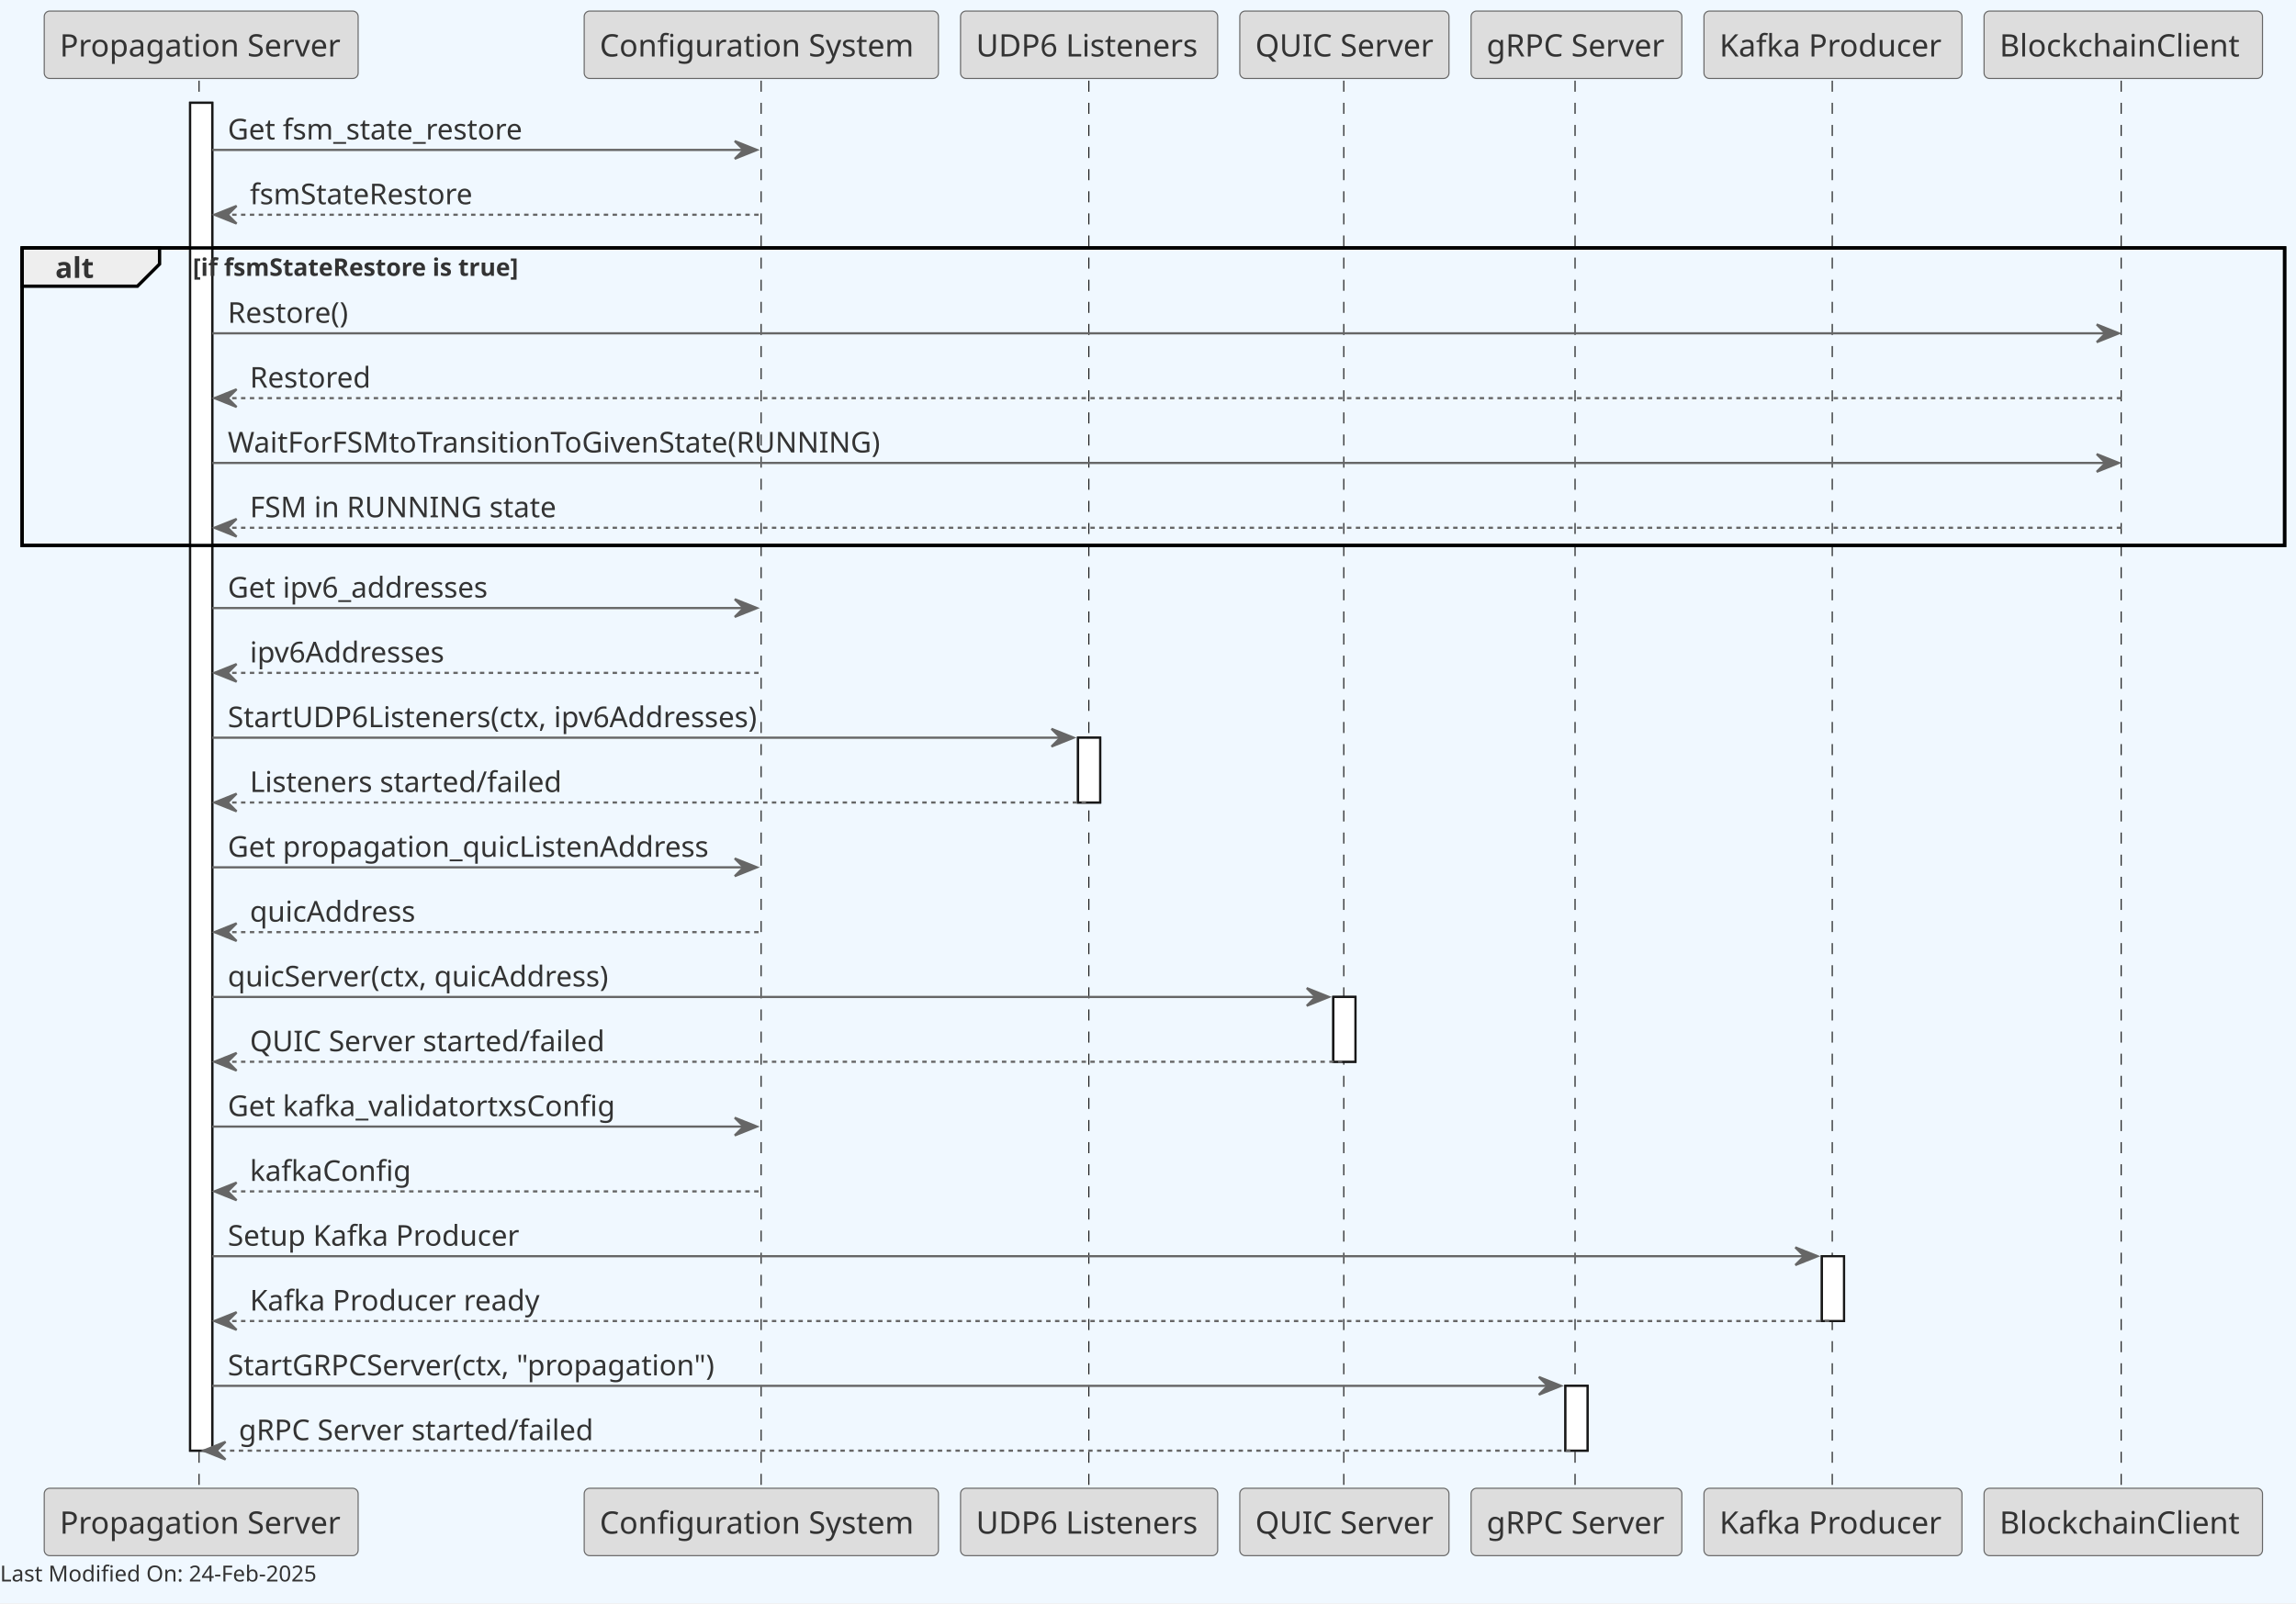
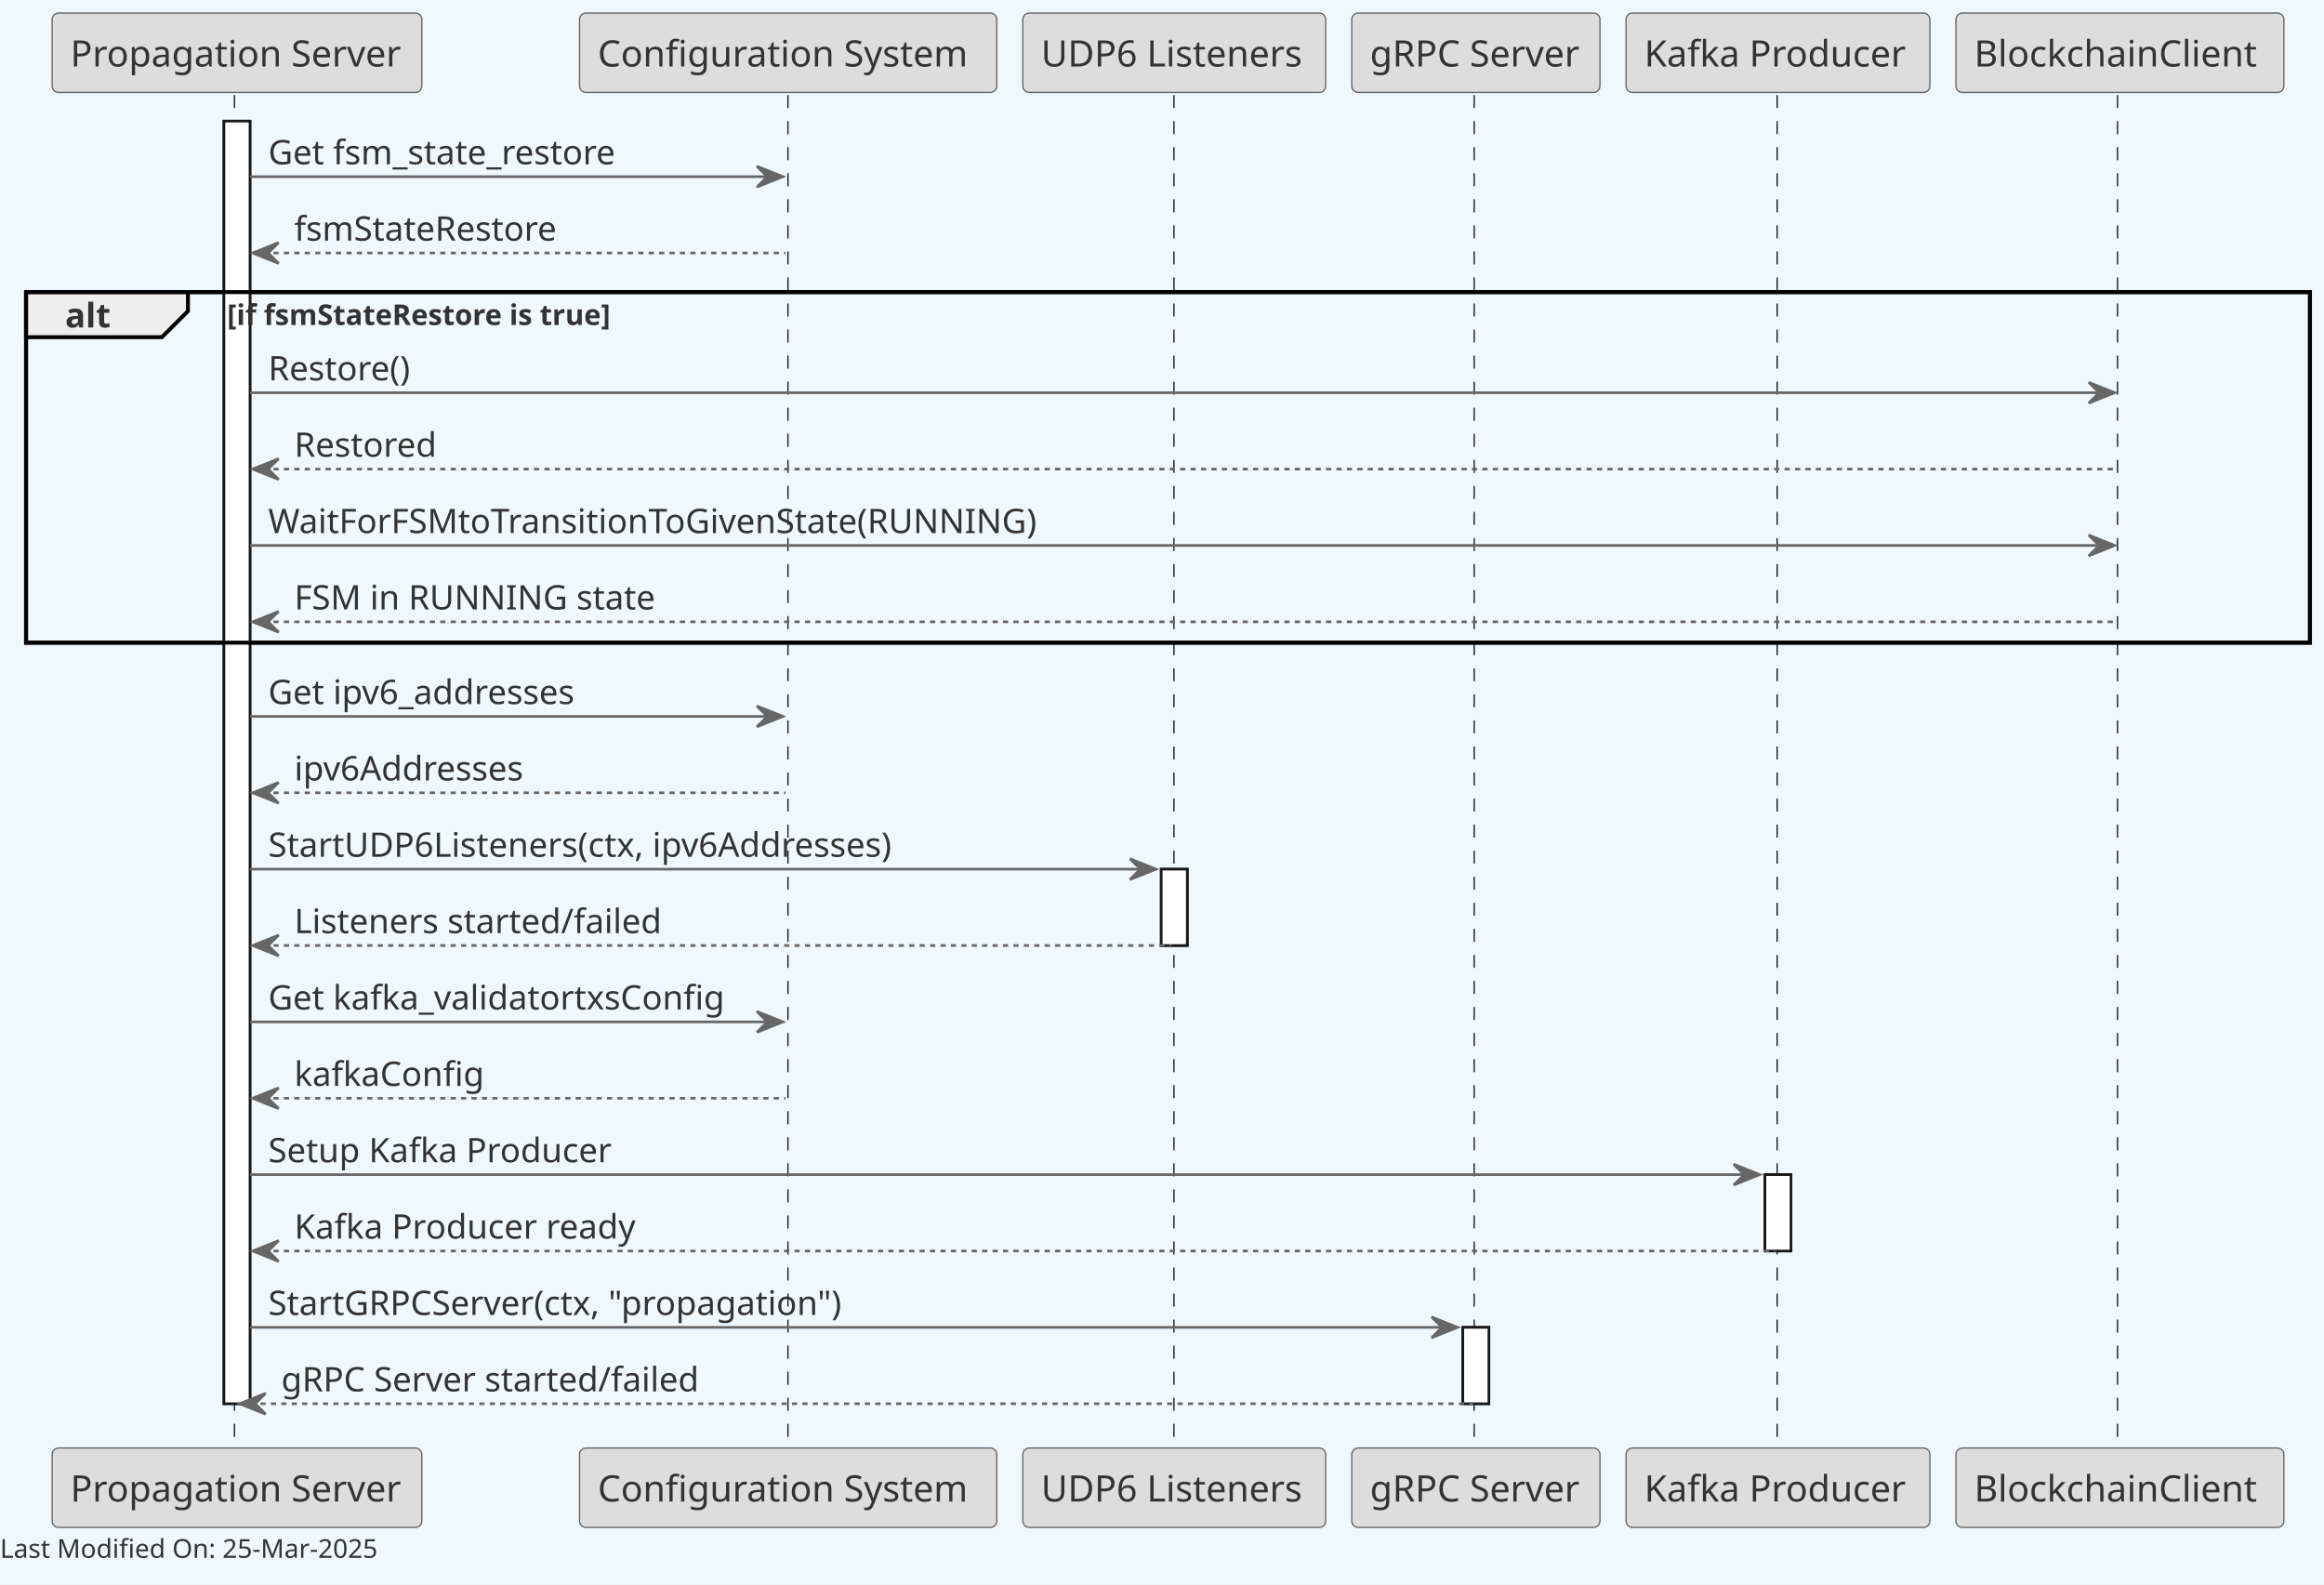
- <svg xmlns="http://www.w3.org/2000/svg" contentStyleType="text/css" height="725px" preserveAspectRatio="none" style="width:1038px;height:725px;background:#F0F8FF;" version="1.1" viewBox="0 0 1038 725" width="1038px" zoomAndPan="magnify">
+ <svg xmlns="http://www.w3.org/2000/svg" contentStyleType="text/css" height="608px" preserveAspectRatio="none" style="width:892px;height:608px;background:#F0F8FF;" version="1.1" viewBox="0 0 892 608" width="892px" zoomAndPan="magnify">
  <defs />
  <g>
-     <rect fill="#F0F8FF" height="725" style="stroke:none;stroke-width:1.0;" width="1038" x="0" y="0" />
-     <rect fill="#FFFFFF" height="609.521" style="stroke:#181818;stroke-width:1.0;" width="10" x="85.957" y="46.488" />
-     <rect fill="#FFFFFF" height="29.311" style="stroke:#181818;stroke-width:1.0;" width="10" x="487.377" y="333.594" />
-     <rect fill="#FFFFFF" height="29.311" style="stroke:#181818;stroke-width:1.0;" width="10" x="602.784" y="450.836" />
-     <rect fill="#FFFFFF" height="29.311" style="stroke:#181818;stroke-width:1.0;" width="10" x="707.707" y="626.699" />
-     <rect fill="#FFFFFF" height="29.311" style="stroke:#181818;stroke-width:1.0;" width="10" x="823.661" y="568.078" />
-     <rect fill="none" height="134.553" style="stroke:#000000;stroke-width:1.5;" width="1022.859" x="10" y="112.109" />
-     <line style="stroke:#181818;stroke-width:0.5;stroke-dasharray:5.0,5.0;" x1="90" x2="90" y1="36.488" y2="674.01" />
-     <line style="stroke:#181818;stroke-width:0.5;stroke-dasharray:5.0,5.0;" x1="344.109" x2="344.109" y1="36.488" y2="674.01" />
-     <line style="stroke:#181818;stroke-width:0.5;stroke-dasharray:5.0,5.0;" x1="492.254" x2="492.254" y1="36.488" y2="674.01" />
-     <line style="stroke:#181818;stroke-width:0.5;stroke-dasharray:5.0,5.0;" x1="607.5" x2="607.5" y1="36.488" y2="674.01" />
-     <line style="stroke:#181818;stroke-width:0.5;stroke-dasharray:5.0,5.0;" x1="712.068" x2="712.068" y1="36.488" y2="674.01" />
-     <line style="stroke:#181818;stroke-width:0.5;stroke-dasharray:5.0,5.0;" x1="828.347" x2="828.347" y1="36.488" y2="674.01" />
-     <line style="stroke:#181818;stroke-width:0.5;stroke-dasharray:5.0,5.0;" x1="958.975" x2="958.975" y1="36.488" y2="674.01" />
+     <rect fill="#F0F8FF" height="608" style="stroke:none;stroke-width:1.0;" width="892" x="0" y="0" />
+     <rect fill="#FFFFFF" height="492.279" style="stroke:#181818;stroke-width:1.0;" width="10" x="85.957" y="46.488" />
+     <rect fill="#FFFFFF" height="29.311" style="stroke:#181818;stroke-width:1.0;" width="10" x="445.705" y="333.594" />
+     <rect fill="#FFFFFF" height="29.311" style="stroke:#181818;stroke-width:1.0;" width="10" x="561.467" y="509.457" />
+     <rect fill="#FFFFFF" height="29.311" style="stroke:#181818;stroke-width:1.0;" width="10" x="677.42" y="450.836" />
+     <rect fill="none" height="134.553" style="stroke:#000000;stroke-width:1.5;" width="876.618" x="10" y="112.109" />
+     <line style="stroke:#181818;stroke-width:0.5;stroke-dasharray:5.0,5.0;" x1="90" x2="90" y1="36.488" y2="556.768" />
+     <line style="stroke:#181818;stroke-width:0.5;stroke-dasharray:5.0,5.0;" x1="302.437" x2="302.437" y1="36.488" y2="556.768" />
+     <line style="stroke:#181818;stroke-width:0.5;stroke-dasharray:5.0,5.0;" x1="450.582" x2="450.582" y1="36.488" y2="556.768" />
+     <line style="stroke:#181818;stroke-width:0.5;stroke-dasharray:5.0,5.0;" x1="565.827" x2="565.827" y1="36.488" y2="556.768" />
+     <line style="stroke:#181818;stroke-width:0.5;stroke-dasharray:5.0,5.0;" x1="682.106" x2="682.106" y1="36.488" y2="556.768" />
+     <line style="stroke:#181818;stroke-width:0.5;stroke-dasharray:5.0,5.0;" x1="812.734" x2="812.734" y1="36.488" y2="556.768" />
    <rect fill="#DDDDDD" height="30.488" rx="2.5" ry="2.5" style="stroke:#666666;stroke-width:0.5;" width="141.914" x="20" y="5" />
    <text fill="#333333" font-family="sans-serif" font-size="14" lengthAdjust="spacing" textLength="127.914" x="27" y="25.535">Propagation Server</text>
-     <rect fill="#DDDDDD" height="30.488" rx="2.5" ry="2.5" style="stroke:#666666;stroke-width:0.5;" width="141.914" x="20" y="673.01" />
-     <text fill="#333333" font-family="sans-serif" font-size="14" lengthAdjust="spacing" textLength="127.914" x="27" y="693.545">Propagation Server</text>
-     <rect fill="#DDDDDD" height="30.488" rx="2.5" ry="2.5" style="stroke:#666666;stroke-width:0.5;" width="160.145" x="264.109" y="5" />
-     <text fill="#333333" font-family="sans-serif" font-size="14" lengthAdjust="spacing" textLength="146.145" x="271.109" y="25.535">Configuration System</text>
-     <rect fill="#DDDDDD" height="30.488" rx="2.5" ry="2.5" style="stroke:#666666;stroke-width:0.5;" width="160.145" x="264.109" y="673.01" />
-     <text fill="#333333" font-family="sans-serif" font-size="14" lengthAdjust="spacing" textLength="146.145" x="271.109" y="693.545">Configuration System</text>
-     <rect fill="#DDDDDD" height="30.488" rx="2.5" ry="2.5" style="stroke:#666666;stroke-width:0.5;" width="116.245" x="434.254" y="5" />
-     <text fill="#333333" font-family="sans-serif" font-size="14" lengthAdjust="spacing" textLength="102.245" x="441.254" y="25.535">UDP6 Listeners</text>
-     <rect fill="#DDDDDD" height="30.488" rx="2.5" ry="2.5" style="stroke:#666666;stroke-width:0.5;" width="116.245" x="434.254" y="673.01" />
-     <text fill="#333333" font-family="sans-serif" font-size="14" lengthAdjust="spacing" textLength="102.245" x="441.254" y="693.545">UDP6 Listeners</text>
-     <rect fill="#DDDDDD" height="30.488" rx="2.5" ry="2.5" style="stroke:#666666;stroke-width:0.5;" width="94.568" x="560.5" y="5" />
-     <text fill="#333333" font-family="sans-serif" font-size="14" lengthAdjust="spacing" textLength="80.568" x="567.5" y="25.535">QUIC Server</text>
-     <rect fill="#DDDDDD" height="30.488" rx="2.5" ry="2.5" style="stroke:#666666;stroke-width:0.5;" width="94.568" x="560.5" y="673.01" />
-     <text fill="#333333" font-family="sans-serif" font-size="14" lengthAdjust="spacing" textLength="80.568" x="567.5" y="693.545">QUIC Server</text>
-     <rect fill="#DDDDDD" height="30.488" rx="2.5" ry="2.5" style="stroke:#666666;stroke-width:0.5;" width="95.279" x="665.068" y="5" />
-     <text fill="#333333" font-family="sans-serif" font-size="14" lengthAdjust="spacing" textLength="81.279" x="672.068" y="25.535">gRPC Server</text>
-     <rect fill="#DDDDDD" height="30.488" rx="2.5" ry="2.5" style="stroke:#666666;stroke-width:0.5;" width="95.279" x="665.068" y="673.01" />
-     <text fill="#333333" font-family="sans-serif" font-size="14" lengthAdjust="spacing" textLength="81.279" x="672.068" y="693.545">gRPC Server</text>
-     <rect fill="#DDDDDD" height="30.488" rx="2.5" ry="2.5" style="stroke:#666666;stroke-width:0.5;" width="116.628" x="770.347" y="5" />
-     <text fill="#333333" font-family="sans-serif" font-size="14" lengthAdjust="spacing" textLength="102.628" x="777.347" y="25.535">Kafka Producer</text>
-     <rect fill="#DDDDDD" height="30.488" rx="2.5" ry="2.5" style="stroke:#666666;stroke-width:0.5;" width="116.628" x="770.347" y="673.01" />
-     <text fill="#333333" font-family="sans-serif" font-size="14" lengthAdjust="spacing" textLength="102.628" x="777.347" y="693.545">Kafka Producer</text>
-     <rect fill="#DDDDDD" height="30.488" rx="2.5" ry="2.5" style="stroke:#666666;stroke-width:0.5;" width="125.884" x="896.975" y="5" />
-     <text fill="#333333" font-family="sans-serif" font-size="14" lengthAdjust="spacing" textLength="111.884" x="903.975" y="25.535">BlockchainClient</text>
-     <rect fill="#DDDDDD" height="30.488" rx="2.5" ry="2.5" style="stroke:#666666;stroke-width:0.5;" width="125.884" x="896.975" y="673.01" />
-     <text fill="#333333" font-family="sans-serif" font-size="14" lengthAdjust="spacing" textLength="111.884" x="903.975" y="693.545">BlockchainClient</text>
-     <rect fill="#FFFFFF" height="609.521" style="stroke:#181818;stroke-width:1.0;" width="10" x="85.957" y="46.488" />
-     <rect fill="#FFFFFF" height="29.311" style="stroke:#181818;stroke-width:1.0;" width="10" x="487.377" y="333.594" />
-     <rect fill="#FFFFFF" height="29.311" style="stroke:#181818;stroke-width:1.0;" width="10" x="602.784" y="450.836" />
-     <rect fill="#FFFFFF" height="29.311" style="stroke:#181818;stroke-width:1.0;" width="10" x="707.707" y="626.699" />
-     <rect fill="#FFFFFF" height="29.311" style="stroke:#181818;stroke-width:1.0;" width="10" x="823.661" y="568.078" />
-     <polygon fill="#666666" points="332.182,63.799,342.182,67.799,332.182,71.799,336.182,67.799" style="stroke:#666666;stroke-width:1.0;" />
-     <line style="stroke:#666666;stroke-width:1.0;" x1="95.957" x2="338.182" y1="67.799" y2="67.799" />
+     <rect fill="#DDDDDD" height="30.488" rx="2.5" ry="2.5" style="stroke:#666666;stroke-width:0.5;" width="141.914" x="20" y="555.768" />
+     <text fill="#333333" font-family="sans-serif" font-size="14" lengthAdjust="spacing" textLength="127.914" x="27" y="576.303">Propagation Server</text>
+     <rect fill="#DDDDDD" height="30.488" rx="2.5" ry="2.5" style="stroke:#666666;stroke-width:0.5;" width="160.145" x="222.436" y="5" />
+     <text fill="#333333" font-family="sans-serif" font-size="14" lengthAdjust="spacing" textLength="146.145" x="229.436" y="25.535">Configuration System</text>
+     <rect fill="#DDDDDD" height="30.488" rx="2.5" ry="2.5" style="stroke:#666666;stroke-width:0.5;" width="160.145" x="222.436" y="555.768" />
+     <text fill="#333333" font-family="sans-serif" font-size="14" lengthAdjust="spacing" textLength="146.145" x="229.436" y="576.303">Configuration System</text>
+     <rect fill="#DDDDDD" height="30.488" rx="2.5" ry="2.5" style="stroke:#666666;stroke-width:0.5;" width="116.245" x="392.582" y="5" />
+     <text fill="#333333" font-family="sans-serif" font-size="14" lengthAdjust="spacing" textLength="102.245" x="399.582" y="25.535">UDP6 Listeners</text>
+     <rect fill="#DDDDDD" height="30.488" rx="2.5" ry="2.5" style="stroke:#666666;stroke-width:0.5;" width="116.245" x="392.582" y="555.768" />
+     <text fill="#333333" font-family="sans-serif" font-size="14" lengthAdjust="spacing" textLength="102.245" x="399.582" y="576.303">UDP6 Listeners</text>
+     <rect fill="#DDDDDD" height="30.488" rx="2.5" ry="2.5" style="stroke:#666666;stroke-width:0.5;" width="95.279" x="518.827" y="5" />
+     <text fill="#333333" font-family="sans-serif" font-size="14" lengthAdjust="spacing" textLength="81.279" x="525.827" y="25.535">gRPC Server</text>
+     <rect fill="#DDDDDD" height="30.488" rx="2.5" ry="2.5" style="stroke:#666666;stroke-width:0.5;" width="95.279" x="518.827" y="555.768" />
+     <text fill="#333333" font-family="sans-serif" font-size="14" lengthAdjust="spacing" textLength="81.279" x="525.827" y="576.303">gRPC Server</text>
+     <rect fill="#DDDDDD" height="30.488" rx="2.5" ry="2.5" style="stroke:#666666;stroke-width:0.5;" width="116.628" x="624.106" y="5" />
+     <text fill="#333333" font-family="sans-serif" font-size="14" lengthAdjust="spacing" textLength="102.628" x="631.106" y="25.535">Kafka Producer</text>
+     <rect fill="#DDDDDD" height="30.488" rx="2.5" ry="2.5" style="stroke:#666666;stroke-width:0.5;" width="116.628" x="624.106" y="555.768" />
+     <text fill="#333333" font-family="sans-serif" font-size="14" lengthAdjust="spacing" textLength="102.628" x="631.106" y="576.303">Kafka Producer</text>
+     <rect fill="#DDDDDD" height="30.488" rx="2.5" ry="2.5" style="stroke:#666666;stroke-width:0.5;" width="125.884" x="750.734" y="5" />
+     <text fill="#333333" font-family="sans-serif" font-size="14" lengthAdjust="spacing" textLength="111.884" x="757.734" y="25.535">BlockchainClient</text>
+     <rect fill="#DDDDDD" height="30.488" rx="2.5" ry="2.5" style="stroke:#666666;stroke-width:0.5;" width="125.884" x="750.734" y="555.768" />
+     <text fill="#333333" font-family="sans-serif" font-size="14" lengthAdjust="spacing" textLength="111.884" x="757.734" y="576.303">BlockchainClient</text>
+     <rect fill="#FFFFFF" height="492.279" style="stroke:#181818;stroke-width:1.0;" width="10" x="85.957" y="46.488" />
+     <rect fill="#FFFFFF" height="29.311" style="stroke:#181818;stroke-width:1.0;" width="10" x="445.705" y="333.594" />
+     <rect fill="#FFFFFF" height="29.311" style="stroke:#181818;stroke-width:1.0;" width="10" x="561.467" y="509.457" />
+     <rect fill="#FFFFFF" height="29.311" style="stroke:#181818;stroke-width:1.0;" width="10" x="677.42" y="450.836" />
+     <polygon fill="#666666" points="290.509,63.799,300.509,67.799,290.509,71.799,294.509,67.799" style="stroke:#666666;stroke-width:1.0;" />
+     <line style="stroke:#666666;stroke-width:1.0;" x1="95.957" x2="296.509" y1="67.799" y2="67.799" />
    <text fill="#333333" font-family="sans-serif" font-size="13" lengthAdjust="spacing" textLength="137.528" x="102.957" y="63.057">Get fsm_state_restore</text>
    <polygon fill="#666666" points="106.957,93.109,96.957,97.109,106.957,101.109,102.957,97.109" style="stroke:#666666;stroke-width:1.0;" />
-     <line style="stroke:#666666;stroke-width:1.0;stroke-dasharray:2.0,2.0;" x1="100.957" x2="343.182" y1="97.109" y2="97.109" />
+     <line style="stroke:#666666;stroke-width:1.0;stroke-dasharray:2.0,2.0;" x1="100.957" x2="301.509" y1="97.109" y2="97.109" />
    <text fill="#333333" font-family="sans-serif" font-size="13" lengthAdjust="spacing" textLength="102.191" x="112.957" y="92.367">fsmStateRestore</text>
    <path d="M10,112.109 L72.139,112.109 L72.139,119.42 L62.139,129.42 L10,129.42 L10,112.109 " fill="#EEEEEE" style="stroke:#000000;stroke-width:1.5;" />
-     <rect fill="none" height="134.553" style="stroke:#000000;stroke-width:1.5;" width="1022.859" x="10" y="112.109" />
+     <rect fill="none" height="134.553" style="stroke:#000000;stroke-width:1.5;" width="876.618" x="10" y="112.109" />
    <text fill="#333333" font-family="sans-serif" font-size="13" font-weight="bold" lengthAdjust="spacing" textLength="17.139" x="25" y="125.678">alt</text>
    <text fill="#333333" font-family="sans-serif" font-size="11" font-weight="bold" lengthAdjust="spacing" textLength="152.834" x="87.139" y="124.744">[if fsmStateRestore is true]</text>
-     <polygon fill="#666666" points="947.917,146.731,957.917,150.731,947.917,154.731,951.917,150.731" style="stroke:#666666;stroke-width:1.0;" />
-     <line style="stroke:#666666;stroke-width:1.0;" x1="95.957" x2="953.917" y1="150.731" y2="150.731" />
+     <polygon fill="#666666" points="801.676,146.731,811.676,150.731,801.676,154.731,805.676,150.731" style="stroke:#666666;stroke-width:1.0;" />
+     <line style="stroke:#666666;stroke-width:1.0;" x1="95.957" x2="807.676" y1="150.731" y2="150.731" />
    <text fill="#333333" font-family="sans-serif" font-size="13" lengthAdjust="spacing" textLength="55.955" x="102.957" y="145.988">Restore()</text>
    <polygon fill="#666666" points="106.957,176.041,96.957,180.041,106.957,184.041,102.957,180.041" style="stroke:#666666;stroke-width:1.0;" />
-     <line style="stroke:#666666;stroke-width:1.0;stroke-dasharray:2.0,2.0;" x1="100.957" x2="958.917" y1="180.041" y2="180.041" />
+     <line style="stroke:#666666;stroke-width:1.0;stroke-dasharray:2.0,2.0;" x1="100.957" x2="812.676" y1="180.041" y2="180.041" />
    <text fill="#333333" font-family="sans-serif" font-size="13" lengthAdjust="spacing" textLength="55.682" x="112.957" y="175.299">Restored</text>
-     <polygon fill="#666666" points="947.917,205.352,957.917,209.352,947.917,213.352,951.917,209.352" style="stroke:#666666;stroke-width:1.0;" />
-     <line style="stroke:#666666;stroke-width:1.0;" x1="95.957" x2="953.917" y1="209.352" y2="209.352" />
+     <polygon fill="#666666" points="801.676,205.352,811.676,209.352,801.676,213.352,805.676,209.352" style="stroke:#666666;stroke-width:1.0;" />
+     <line style="stroke:#666666;stroke-width:1.0;" x1="95.957" x2="807.676" y1="209.352" y2="209.352" />
    <text fill="#333333" font-family="sans-serif" font-size="13" lengthAdjust="spacing" textLength="299.235" x="102.957" y="204.609">WaitForFSMtoTransitionToGivenState(RUNNING)</text>
    <polygon fill="#666666" points="106.957,234.662,96.957,238.662,106.957,242.662,102.957,238.662" style="stroke:#666666;stroke-width:1.0;" />
-     <line style="stroke:#666666;stroke-width:1.0;stroke-dasharray:2.0,2.0;" x1="100.957" x2="958.917" y1="238.662" y2="238.662" />
+     <line style="stroke:#666666;stroke-width:1.0;stroke-dasharray:2.0,2.0;" x1="100.957" x2="812.676" y1="238.662" y2="238.662" />
    <text fill="#333333" font-family="sans-serif" font-size="13" lengthAdjust="spacing" textLength="139.287" x="112.957" y="233.92">FSM in RUNNING state</text>
-     <polygon fill="#666666" points="332.182,270.973,342.182,274.973,332.182,278.973,336.182,274.973" style="stroke:#666666;stroke-width:1.0;" />
-     <line style="stroke:#666666;stroke-width:1.0;" x1="95.957" x2="338.182" y1="274.973" y2="274.973" />
+     <polygon fill="#666666" points="290.509,270.973,300.509,274.973,290.509,278.973,294.509,274.973" style="stroke:#666666;stroke-width:1.0;" />
+     <line style="stroke:#666666;stroke-width:1.0;" x1="95.957" x2="296.509" y1="274.973" y2="274.973" />
    <text fill="#333333" font-family="sans-serif" font-size="13" lengthAdjust="spacing" textLength="122.231" x="102.957" y="270.231">Get ipv6_addresses</text>
    <polygon fill="#666666" points="106.957,300.283,96.957,304.283,106.957,308.283,102.957,304.283" style="stroke:#666666;stroke-width:1.0;" />
-     <line style="stroke:#666666;stroke-width:1.0;stroke-dasharray:2.0,2.0;" x1="100.957" x2="343.182" y1="304.283" y2="304.283" />
+     <line style="stroke:#666666;stroke-width:1.0;stroke-dasharray:2.0,2.0;" x1="100.957" x2="301.509" y1="304.283" y2="304.283" />
    <text fill="#333333" font-family="sans-serif" font-size="13" lengthAdjust="spacing" textLength="91.908" x="112.957" y="299.541">ipv6Addresses</text>
-     <polygon fill="#666666" points="475.377,329.594,485.377,333.594,475.377,337.594,479.377,333.594" style="stroke:#666666;stroke-width:1.0;" />
-     <line style="stroke:#666666;stroke-width:1.0;" x1="95.957" x2="481.377" y1="333.594" y2="333.594" />
+     <polygon fill="#666666" points="433.705,329.594,443.705,333.594,433.705,337.594,437.705,333.594" style="stroke:#666666;stroke-width:1.0;" />
+     <line style="stroke:#666666;stroke-width:1.0;" x1="95.957" x2="439.705" y1="333.594" y2="333.594" />
    <text fill="#333333" font-family="sans-serif" font-size="13" lengthAdjust="spacing" textLength="248.136" x="102.957" y="328.852">StartUDP6Listeners(ctx, ipv6Addresses)</text>
    <polygon fill="#666666" points="106.957,358.904,96.957,362.904,106.957,366.904,102.957,362.904" style="stroke:#666666;stroke-width:1.0;" />
-     <line style="stroke:#666666;stroke-width:1.0;stroke-dasharray:2.0,2.0;" x1="100.957" x2="491.377" y1="362.904" y2="362.904" />
+     <line style="stroke:#666666;stroke-width:1.0;stroke-dasharray:2.0,2.0;" x1="100.957" x2="449.705" y1="362.904" y2="362.904" />
    <text fill="#333333" font-family="sans-serif" font-size="13" lengthAdjust="spacing" textLength="146.783" x="112.957" y="358.162">Listeners started/failed</text>
-     <polygon fill="#666666" points="332.182,388.215,342.182,392.215,332.182,396.215,336.182,392.215" style="stroke:#666666;stroke-width:1.0;" />
-     <line style="stroke:#666666;stroke-width:1.0;" x1="95.957" x2="338.182" y1="392.215" y2="392.215" />
-     <text fill="#333333" font-family="sans-serif" font-size="13" lengthAdjust="spacing" textLength="224.225" x="102.957" y="387.473">Get propagation_quicListenAddress</text>
+     <polygon fill="#666666" points="290.509,388.215,300.509,392.215,290.509,396.215,294.509,392.215" style="stroke:#666666;stroke-width:1.0;" />
+     <line style="stroke:#666666;stroke-width:1.0;" x1="95.957" x2="296.509" y1="392.215" y2="392.215" />
+     <text fill="#333333" font-family="sans-serif" font-size="13" lengthAdjust="spacing" textLength="182.552" x="102.957" y="387.473">Get kafka_validatortxsConfig</text>
    <polygon fill="#666666" points="106.957,417.525,96.957,421.525,106.957,425.525,102.957,421.525" style="stroke:#666666;stroke-width:1.0;" />
-     <line style="stroke:#666666;stroke-width:1.0;stroke-dasharray:2.0,2.0;" x1="100.957" x2="343.182" y1="421.525" y2="421.525" />
-     <text fill="#333333" font-family="sans-serif" font-size="13" lengthAdjust="spacing" textLength="77.816" x="112.957" y="416.783">quicAddress</text>
-     <polygon fill="#666666" points="590.784,446.836,600.784,450.836,590.784,454.836,594.784,450.836" style="stroke:#666666;stroke-width:1.0;" />
-     <line style="stroke:#666666;stroke-width:1.0;" x1="95.957" x2="596.784" y1="450.836" y2="450.836" />
-     <text fill="#333333" font-family="sans-serif" font-size="13" lengthAdjust="spacing" textLength="179.512" x="102.957" y="446.094">quicServer(ctx, quicAddress)</text>
+     <line style="stroke:#666666;stroke-width:1.0;stroke-dasharray:2.0,2.0;" x1="100.957" x2="301.509" y1="421.525" y2="421.525" />
+     <text fill="#333333" font-family="sans-serif" font-size="13" lengthAdjust="spacing" textLength="76.026" x="112.957" y="416.783">kafkaConfig</text>
+     <polygon fill="#666666" points="665.42,446.836,675.42,450.836,665.42,454.836,669.42,450.836" style="stroke:#666666;stroke-width:1.0;" />
+     <line style="stroke:#666666;stroke-width:1.0;" x1="95.957" x2="671.42" y1="450.836" y2="450.836" />
+     <text fill="#333333" font-family="sans-serif" font-size="13" lengthAdjust="spacing" textLength="134.767" x="102.957" y="446.094">Setup Kafka Producer</text>
    <polygon fill="#666666" points="106.957,476.147,96.957,480.147,106.957,484.147,102.957,480.147" style="stroke:#666666;stroke-width:1.0;" />
-     <line style="stroke:#666666;stroke-width:1.0;stroke-dasharray:2.0,2.0;" x1="100.957" x2="606.784" y1="480.147" y2="480.147" />
-     <text fill="#333333" font-family="sans-serif" font-size="13" lengthAdjust="spacing" textLength="164.918" x="112.957" y="475.404">QUIC Server started/failed</text>
-     <polygon fill="#666666" points="332.182,505.457,342.182,509.457,332.182,513.457,336.182,509.457" style="stroke:#666666;stroke-width:1.0;" />
-     <line style="stroke:#666666;stroke-width:1.0;" x1="95.957" x2="338.182" y1="509.457" y2="509.457" />
-     <text fill="#333333" font-family="sans-serif" font-size="13" lengthAdjust="spacing" textLength="182.552" x="102.957" y="504.715">Get kafka_validatortxsConfig</text>
-     <polygon fill="#666666" points="106.957,534.768,96.957,538.768,106.957,542.768,102.957,538.768" style="stroke:#666666;stroke-width:1.0;" />
-     <line style="stroke:#666666;stroke-width:1.0;stroke-dasharray:2.0,2.0;" x1="100.957" x2="343.182" y1="538.768" y2="538.768" />
-     <text fill="#333333" font-family="sans-serif" font-size="13" lengthAdjust="spacing" textLength="76.026" x="112.957" y="534.025">kafkaConfig</text>
-     <polygon fill="#666666" points="811.661,564.078,821.661,568.078,811.661,572.078,815.661,568.078" style="stroke:#666666;stroke-width:1.0;" />
-     <line style="stroke:#666666;stroke-width:1.0;" x1="95.957" x2="817.661" y1="568.078" y2="568.078" />
-     <text fill="#333333" font-family="sans-serif" font-size="13" lengthAdjust="spacing" textLength="134.767" x="102.957" y="563.336">Setup Kafka Producer</text>
-     <polygon fill="#666666" points="106.957,593.389,96.957,597.389,106.957,601.389,102.957,597.389" style="stroke:#666666;stroke-width:1.0;" />
-     <line style="stroke:#666666;stroke-width:1.0;stroke-dasharray:2.0,2.0;" x1="100.957" x2="827.661" y1="597.389" y2="597.389" />
-     <text fill="#333333" font-family="sans-serif" font-size="13" lengthAdjust="spacing" textLength="134.126" x="112.957" y="592.646">Kafka Producer ready</text>
-     <polygon fill="#666666" points="695.707,622.699,705.707,626.699,695.707,630.699,699.707,626.699" style="stroke:#666666;stroke-width:1.0;" />
-     <line style="stroke:#666666;stroke-width:1.0;" x1="95.957" x2="701.707" y1="626.699" y2="626.699" />
-     <text fill="#333333" font-family="sans-serif" font-size="13" lengthAdjust="spacing" textLength="224.567" x="102.957" y="621.957">StartGRPCServer(ctx, "propagation")</text>
-     <polygon fill="#666666" points="101.957,652.01,91.957,656.01,101.957,660.01,97.957,656.01" style="stroke:#666666;stroke-width:1.0;" />
-     <line style="stroke:#666666;stroke-width:1.0;stroke-dasharray:2.0,2.0;" x1="95.957" x2="711.707" y1="656.01" y2="656.01" />
-     <text fill="#333333" font-family="sans-serif" font-size="13" lengthAdjust="spacing" textLength="165.579" x="107.957" y="651.268">gRPC Server started/failed</text>
-     <text fill="#333333" font-family="sans-serif" font-size="10" lengthAdjust="spacing" textLength="155.435" x="0" y="715.166">Last Modified On: 24-Feb-2025</text>
+     <line style="stroke:#666666;stroke-width:1.0;stroke-dasharray:2.0,2.0;" x1="100.957" x2="681.42" y1="480.147" y2="480.147" />
+     <text fill="#333333" font-family="sans-serif" font-size="13" lengthAdjust="spacing" textLength="134.126" x="112.957" y="475.404">Kafka Producer ready</text>
+     <polygon fill="#666666" points="549.467,505.457,559.467,509.457,549.467,513.457,553.467,509.457" style="stroke:#666666;stroke-width:1.0;" />
+     <line style="stroke:#666666;stroke-width:1.0;" x1="95.957" x2="555.467" y1="509.457" y2="509.457" />
+     <text fill="#333333" font-family="sans-serif" font-size="13" lengthAdjust="spacing" textLength="224.567" x="102.957" y="504.715">StartGRPCServer(ctx, "propagation")</text>
+     <polygon fill="#666666" points="101.957,534.768,91.957,538.768,101.957,542.768,97.957,538.768" style="stroke:#666666;stroke-width:1.0;" />
+     <line style="stroke:#666666;stroke-width:1.0;stroke-dasharray:2.0,2.0;" x1="95.957" x2="565.467" y1="538.768" y2="538.768" />
+     <text fill="#333333" font-family="sans-serif" font-size="13" lengthAdjust="spacing" textLength="165.579" x="107.957" y="534.025">gRPC Server started/failed</text>
+     <text fill="#333333" font-family="sans-serif" font-size="10" lengthAdjust="spacing" textLength="156.435" x="0" y="597.924">Last Modified On: 25-Mar-2025</text>
  </g>
</svg>
